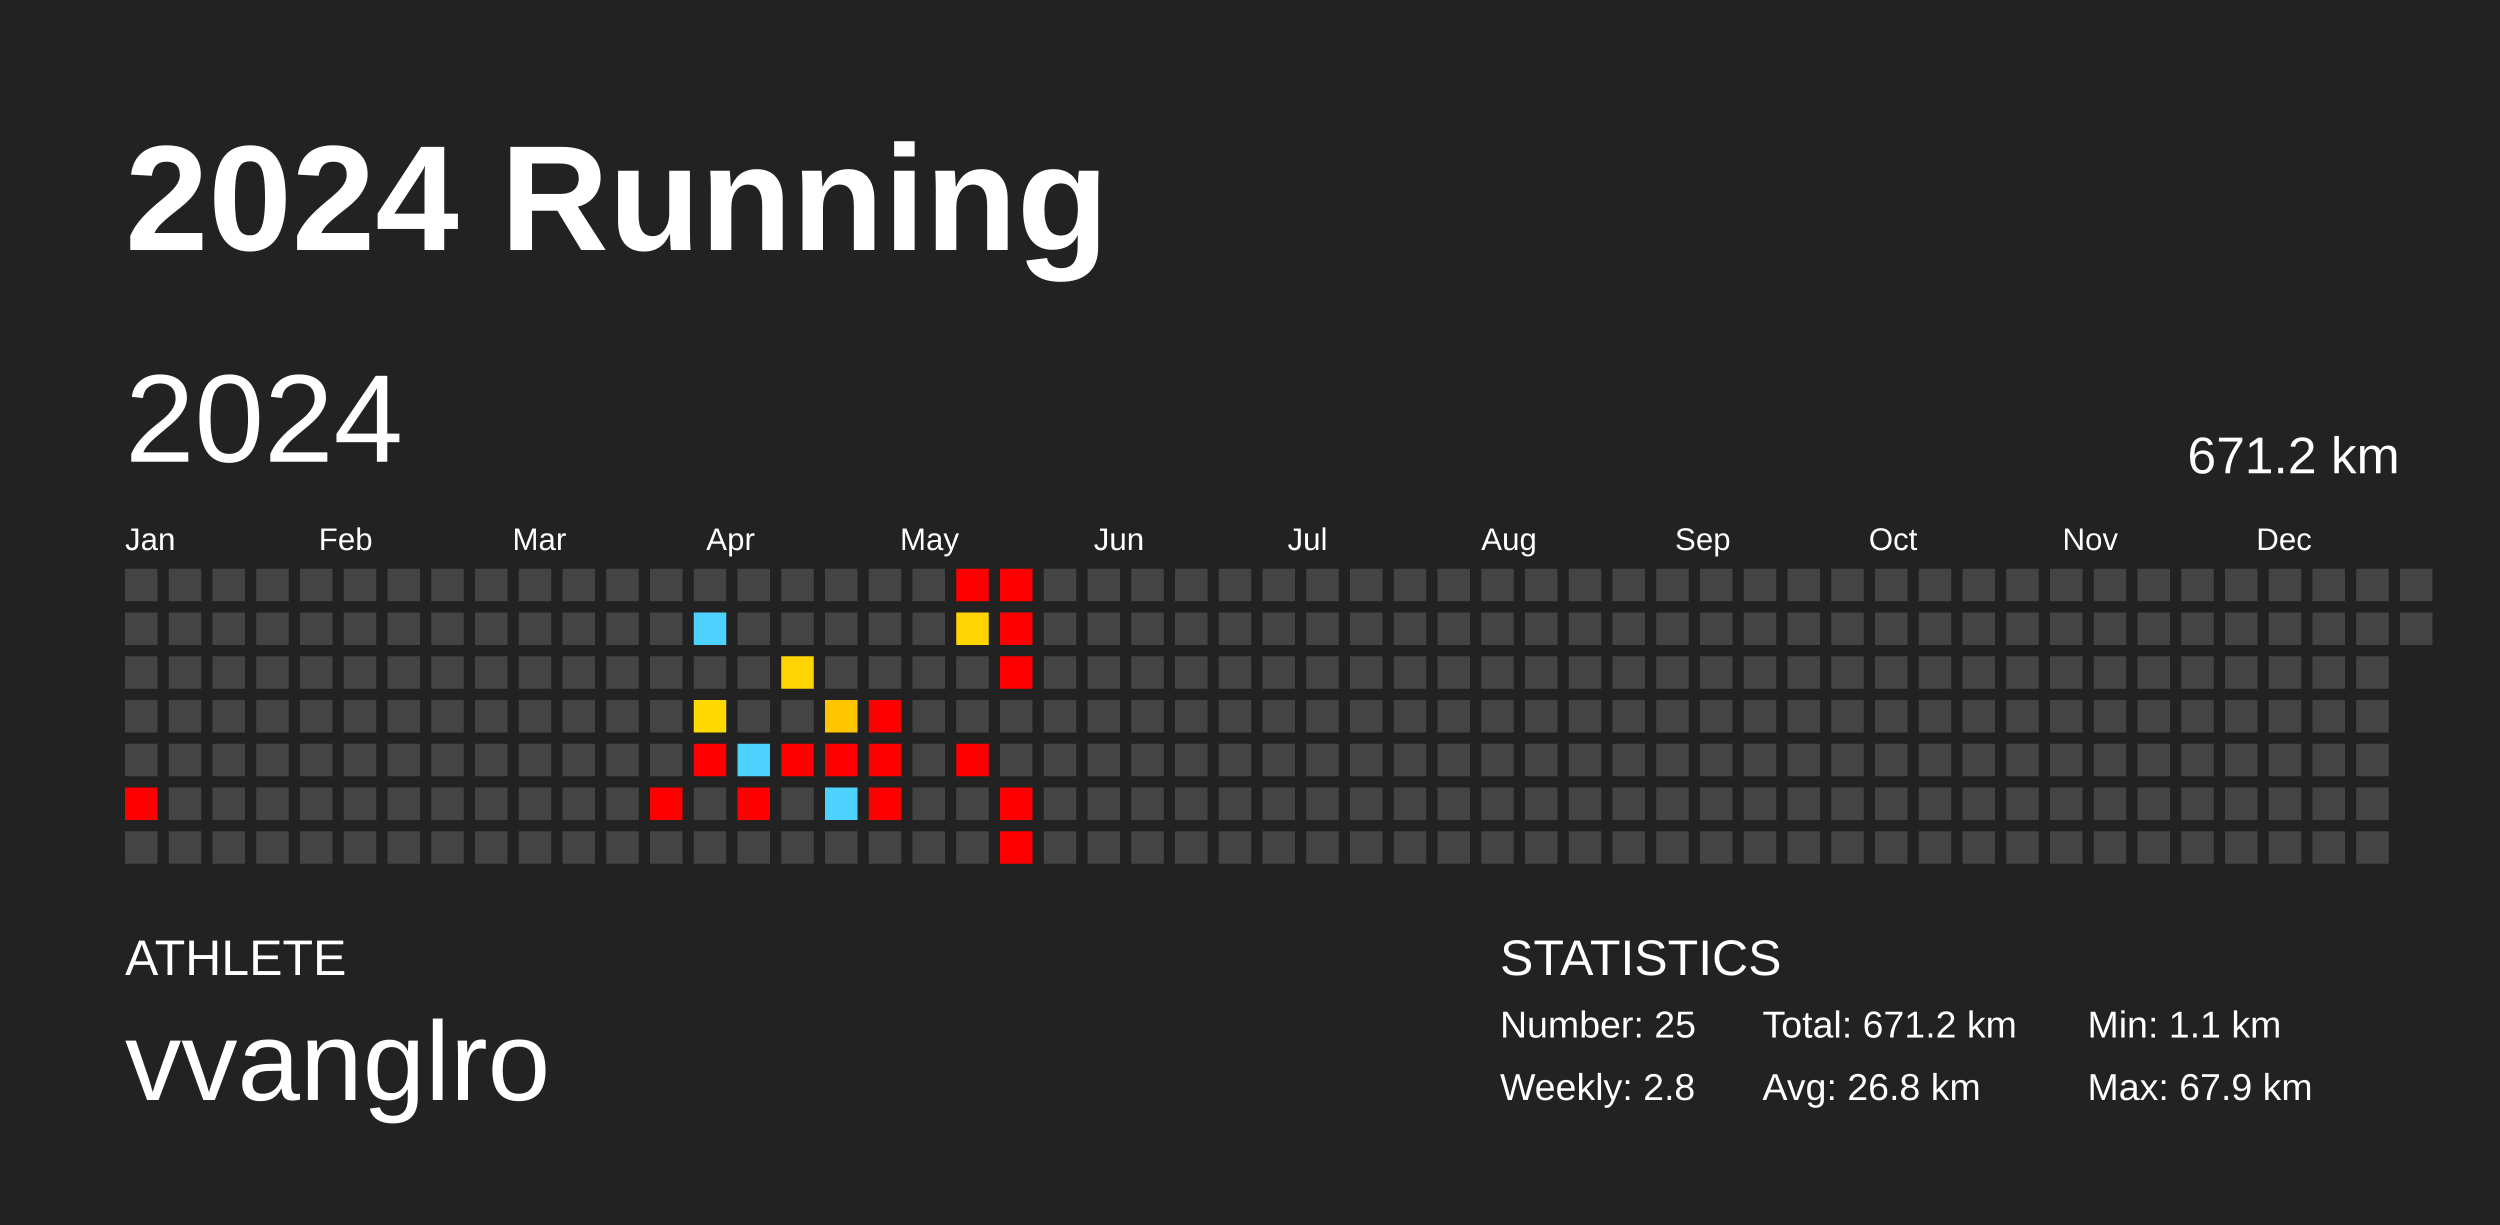
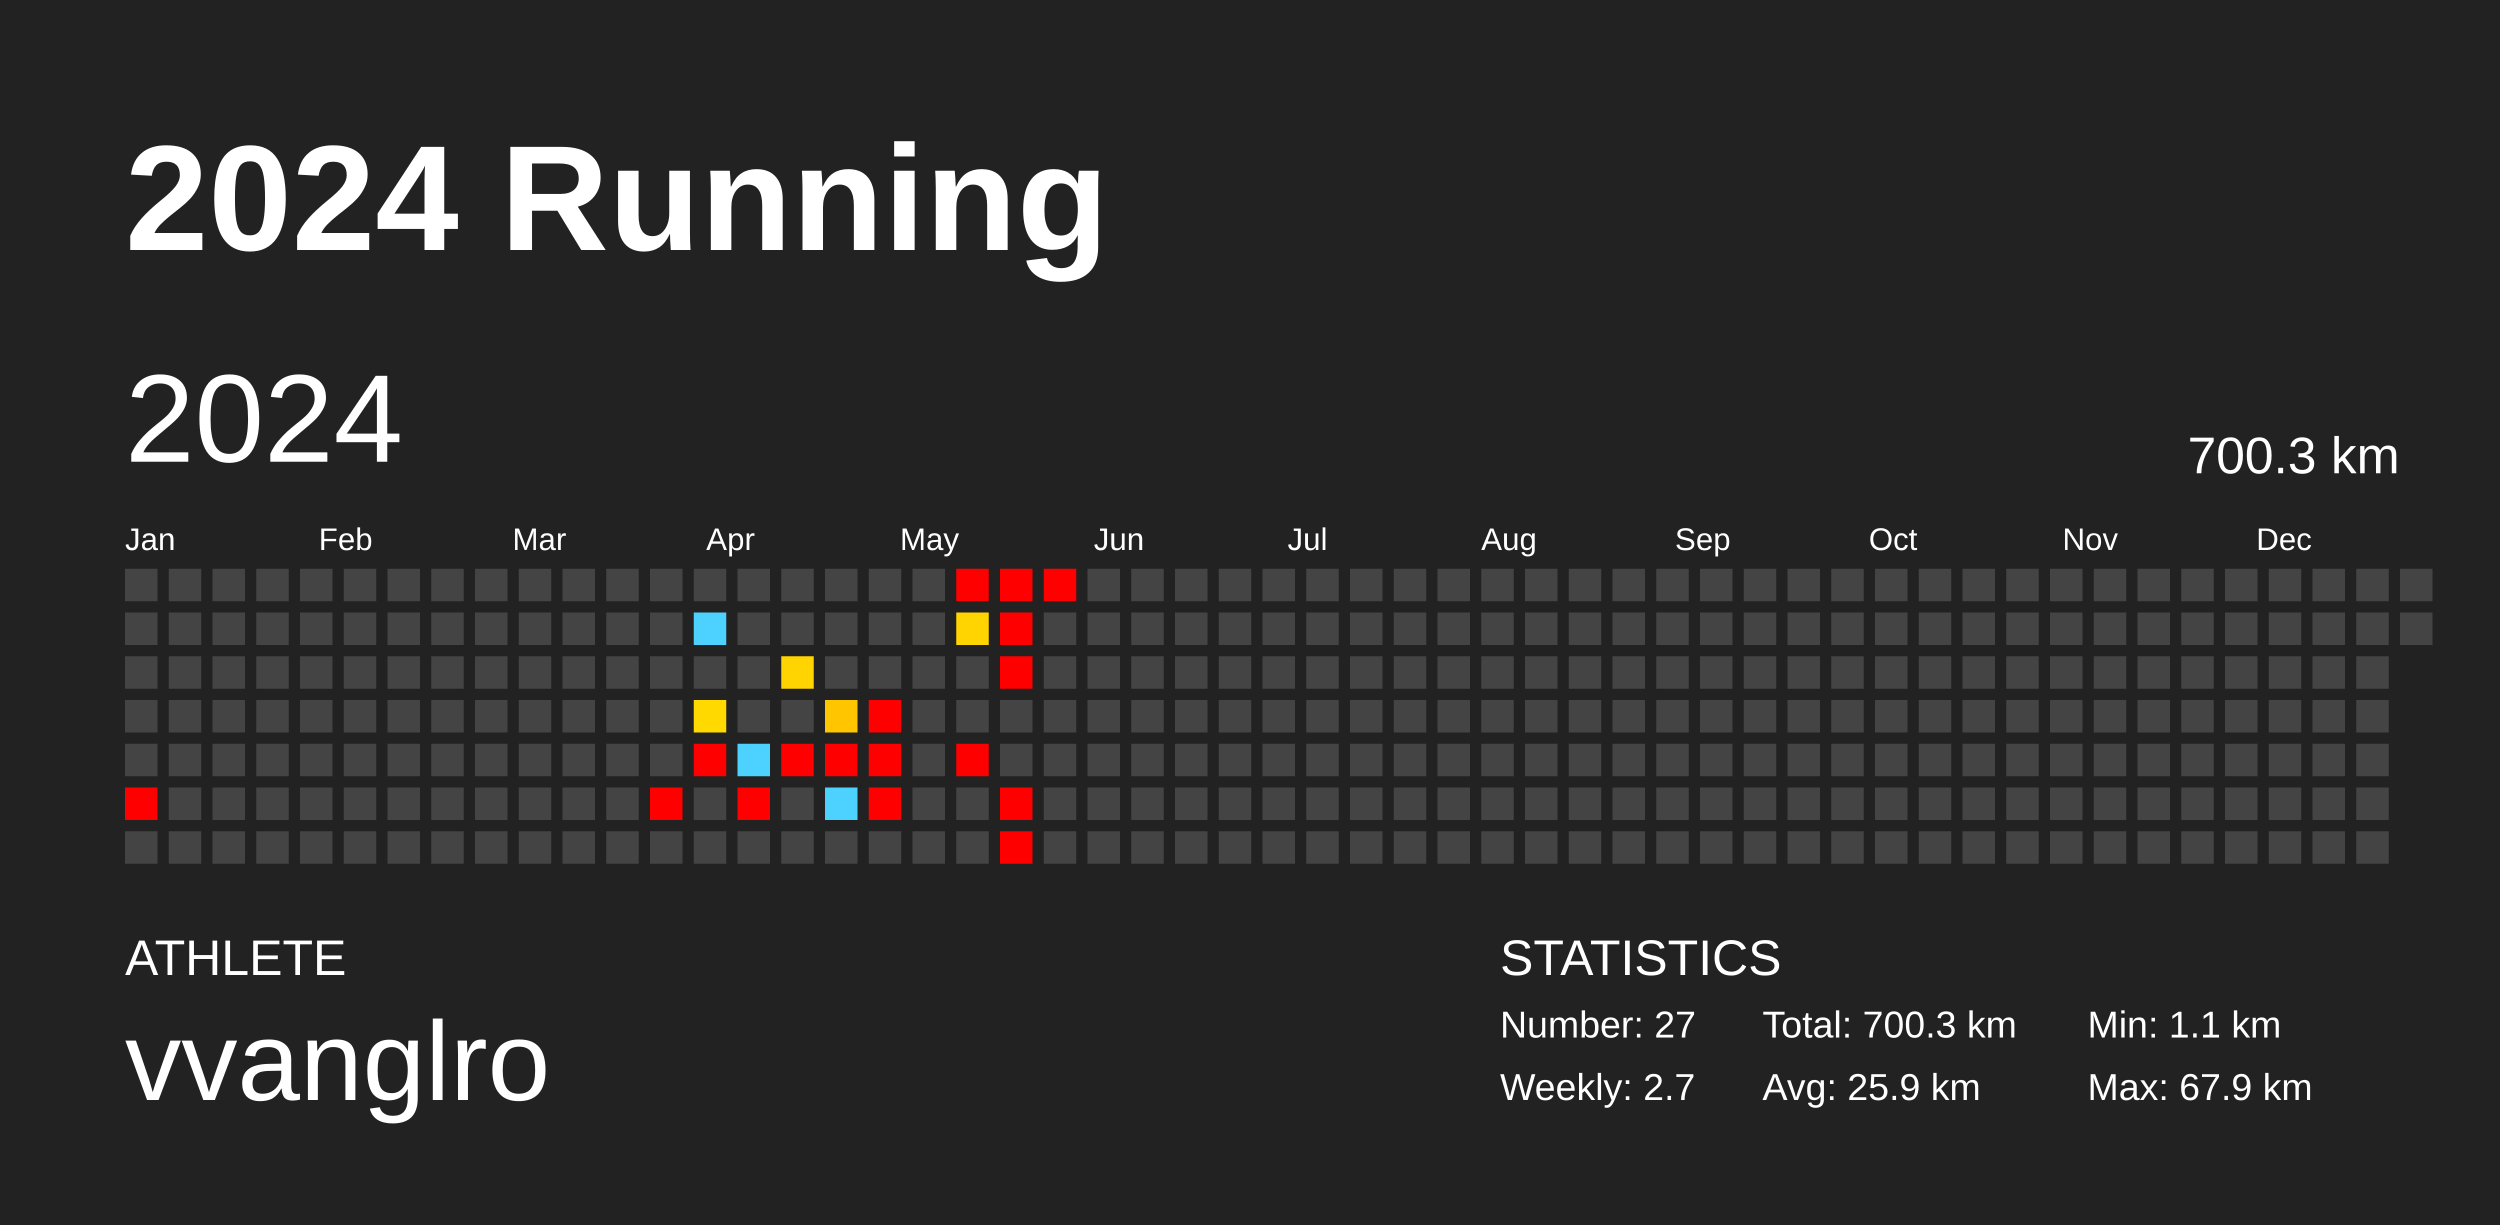
<svg xmlns="http://www.w3.org/2000/svg" baseProfile="full" height="98mm" version="1.1" viewBox="0,0,200,98" width="200mm">
  <defs />
  <rect fill="#222222" height="98" width="200" x="0" y="0" />
  <text fill="#FFFFFF" style="font-size:12px; font-family:Arial; font-weight:bold;" x="10" y="20">2024 Running</text>
  <text fill="#FFFFFF" style="font-size:4px; font-family:Arial" x="10" y="78">ATHLETE</text>
  <text fill="#FFFFFF" style="font-size:9px; font-family:Arial" x="10" y="88">vvanglro</text>
  <text fill="#FFFFFF" style="font-size:4px; font-family:Arial" x="120" y="78">STATISTICS</text>
-   <text fill="#FFFFFF" style="font-size:3px; font-family:Arial" x="120" y="83">Number: 25</text>
-   <text fill="#FFFFFF" style="font-size:3px; font-family:Arial" x="120" y="88">Weekly: 2.8</text>
-   <text fill="#FFFFFF" style="font-size:3px; font-family:Arial" x="141" y="83">Total: 671.2 km</text>
-   <text fill="#FFFFFF" style="font-size:3px; font-family:Arial" x="141" y="88">Avg: 26.8 km</text>
+   <text fill="#FFFFFF" style="font-size:3px; font-family:Arial" x="120" y="83">Number: 27</text>
+   <text fill="#FFFFFF" style="font-size:3px; font-family:Arial" x="120" y="88">Weekly: 2.7</text>
+   <text fill="#FFFFFF" style="font-size:3px; font-family:Arial" x="141" y="83">Total: 700.3 km</text>
+   <text fill="#FFFFFF" style="font-size:3px; font-family:Arial" x="141" y="88">Avg: 25.9 km</text>
  <text fill="#FFFFFF" style="font-size:3px; font-family:Arial" x="167" y="83">Min: 1.1 km</text>
  <text fill="#FFFFFF" style="font-size:3px; font-family:Arial" x="167" y="88">Max: 67.9 km</text>
  <text dominant-baseline="hanging" fill="#FFFFFF" style="font-size:10.0px; font-family:Arial;" x="10" y="30">2024</text>
-   <text dominant-baseline="hanging" fill="#FFFFFF" style="font-size:4.125px; font-family:Arial;" x="175" y="35">671.2 km</text>
+   <text dominant-baseline="hanging" fill="#FFFFFF" style="font-size:4.125px; font-family:Arial;" x="175" y="35">700.3 km</text>
  <text fill="#FFFFFF" style="font-size:2.5px; font-family:Arial" x="10.0" y="44">Jan</text>
  <text fill="#FFFFFF" style="font-size:2.5px; font-family:Arial" x="25.5" y="44">Feb</text>
  <text fill="#FFFFFF" style="font-size:2.5px; font-family:Arial" x="41.0" y="44">Mar</text>
  <text fill="#FFFFFF" style="font-size:2.5px; font-family:Arial" x="56.5" y="44">Apr</text>
  <text fill="#FFFFFF" style="font-size:2.5px; font-family:Arial" x="72.0" y="44">May</text>
  <text fill="#FFFFFF" style="font-size:2.5px; font-family:Arial" x="87.5" y="44">Jun</text>
  <text fill="#FFFFFF" style="font-size:2.5px; font-family:Arial" x="103.0" y="44">Jul</text>
  <text fill="#FFFFFF" style="font-size:2.5px; font-family:Arial" x="118.5" y="44">Aug</text>
  <text fill="#FFFFFF" style="font-size:2.5px; font-family:Arial" x="134.0" y="44">Sep</text>
  <text fill="#FFFFFF" style="font-size:2.5px; font-family:Arial" x="149.5" y="44">Oct</text>
  <text fill="#FFFFFF" style="font-size:2.5px; font-family:Arial" x="165.0" y="44">Nov</text>
  <text fill="#FFFFFF" style="font-size:2.5px; font-family:Arial" x="180.5" y="44">Dec</text>
  <rect fill="#444444" height="2.6" width="2.6" x="10.0" y="45.5" />
  <rect fill="#444444" height="2.6" width="2.6" x="10.0" y="49.0" />
  <rect fill="#444444" height="2.6" width="2.6" x="10.0" y="52.5" />
  <rect fill="#444444" height="2.6" width="2.6" x="10.0" y="56.0" />
  <rect fill="#444444" height="2.6" width="2.6" x="10.0" y="59.5" />
  <rect fill="red" height="2.6" width="2.6" x="10.0" y="63.0" />
  <rect fill="#444444" height="2.6" width="2.6" x="10.0" y="66.5" />
  <rect fill="#444444" height="2.6" width="2.6" x="13.5" y="45.5" />
  <rect fill="#444444" height="2.6" width="2.6" x="13.5" y="49.0" />
  <rect fill="#444444" height="2.6" width="2.6" x="13.5" y="52.5" />
  <rect fill="#444444" height="2.6" width="2.6" x="13.5" y="56.0" />
  <rect fill="#444444" height="2.6" width="2.6" x="13.5" y="59.5" />
  <rect fill="#444444" height="2.6" width="2.6" x="13.5" y="63.0" />
  <rect fill="#444444" height="2.6" width="2.6" x="13.5" y="66.5" />
  <rect fill="#444444" height="2.6" width="2.6" x="17.0" y="45.5" />
  <rect fill="#444444" height="2.6" width="2.6" x="17.0" y="49.0" />
  <rect fill="#444444" height="2.6" width="2.6" x="17.0" y="52.5" />
  <rect fill="#444444" height="2.6" width="2.6" x="17.0" y="56.0" />
  <rect fill="#444444" height="2.6" width="2.6" x="17.0" y="59.5" />
  <rect fill="#444444" height="2.6" width="2.6" x="17.0" y="63.0" />
  <rect fill="#444444" height="2.6" width="2.6" x="17.0" y="66.5" />
  <rect fill="#444444" height="2.6" width="2.6" x="20.5" y="45.5" />
  <rect fill="#444444" height="2.6" width="2.6" x="20.5" y="49.0" />
  <rect fill="#444444" height="2.6" width="2.6" x="20.5" y="52.5" />
  <rect fill="#444444" height="2.6" width="2.6" x="20.5" y="56.0" />
  <rect fill="#444444" height="2.6" width="2.6" x="20.5" y="59.5" />
  <rect fill="#444444" height="2.6" width="2.6" x="20.5" y="63.0" />
  <rect fill="#444444" height="2.6" width="2.6" x="20.5" y="66.5" />
  <rect fill="#444444" height="2.6" width="2.6" x="24.0" y="45.5" />
  <rect fill="#444444" height="2.6" width="2.6" x="24.0" y="49.0" />
  <rect fill="#444444" height="2.6" width="2.6" x="24.0" y="52.5" />
  <rect fill="#444444" height="2.6" width="2.6" x="24.0" y="56.0" />
  <rect fill="#444444" height="2.6" width="2.6" x="24.0" y="59.5" />
  <rect fill="#444444" height="2.6" width="2.6" x="24.0" y="63.0" />
  <rect fill="#444444" height="2.6" width="2.6" x="24.0" y="66.5" />
  <rect fill="#444444" height="2.6" width="2.6" x="27.5" y="45.5" />
  <rect fill="#444444" height="2.6" width="2.6" x="27.5" y="49.0" />
  <rect fill="#444444" height="2.6" width="2.6" x="27.5" y="52.5" />
  <rect fill="#444444" height="2.6" width="2.6" x="27.5" y="56.0" />
  <rect fill="#444444" height="2.6" width="2.6" x="27.5" y="59.5" />
  <rect fill="#444444" height="2.6" width="2.6" x="27.5" y="63.0" />
  <rect fill="#444444" height="2.6" width="2.6" x="27.5" y="66.5" />
  <rect fill="#444444" height="2.6" width="2.6" x="31.0" y="45.5" />
  <rect fill="#444444" height="2.6" width="2.6" x="31.0" y="49.0" />
  <rect fill="#444444" height="2.6" width="2.6" x="31.0" y="52.5" />
  <rect fill="#444444" height="2.6" width="2.6" x="31.0" y="56.0" />
  <rect fill="#444444" height="2.6" width="2.6" x="31.0" y="59.5" />
  <rect fill="#444444" height="2.6" width="2.6" x="31.0" y="63.0" />
  <rect fill="#444444" height="2.6" width="2.6" x="31.0" y="66.5" />
  <rect fill="#444444" height="2.6" width="2.6" x="34.5" y="45.5" />
  <rect fill="#444444" height="2.6" width="2.6" x="34.5" y="49.0" />
  <rect fill="#444444" height="2.6" width="2.6" x="34.5" y="52.5" />
  <rect fill="#444444" height="2.6" width="2.6" x="34.5" y="56.0" />
  <rect fill="#444444" height="2.6" width="2.6" x="34.5" y="59.5" />
  <rect fill="#444444" height="2.6" width="2.6" x="34.5" y="63.0" />
  <rect fill="#444444" height="2.6" width="2.6" x="34.5" y="66.5" />
  <rect fill="#444444" height="2.6" width="2.6" x="38.0" y="45.5" />
  <rect fill="#444444" height="2.6" width="2.6" x="38.0" y="49.0" />
  <rect fill="#444444" height="2.6" width="2.6" x="38.0" y="52.5" />
  <rect fill="#444444" height="2.6" width="2.6" x="38.0" y="56.0" />
  <rect fill="#444444" height="2.6" width="2.6" x="38.0" y="59.5" />
  <rect fill="#444444" height="2.6" width="2.6" x="38.0" y="63.0" />
  <rect fill="#444444" height="2.6" width="2.6" x="38.0" y="66.5" />
  <rect fill="#444444" height="2.6" width="2.6" x="41.5" y="45.5" />
  <rect fill="#444444" height="2.6" width="2.6" x="41.5" y="49.0" />
  <rect fill="#444444" height="2.6" width="2.6" x="41.5" y="52.5" />
  <rect fill="#444444" height="2.6" width="2.6" x="41.5" y="56.0" />
  <rect fill="#444444" height="2.6" width="2.6" x="41.5" y="59.5" />
  <rect fill="#444444" height="2.6" width="2.6" x="41.5" y="63.0" />
  <rect fill="#444444" height="2.6" width="2.6" x="41.5" y="66.5" />
  <rect fill="#444444" height="2.6" width="2.6" x="45.0" y="45.5" />
  <rect fill="#444444" height="2.6" width="2.6" x="45.0" y="49.0" />
  <rect fill="#444444" height="2.6" width="2.6" x="45.0" y="52.5" />
  <rect fill="#444444" height="2.6" width="2.6" x="45.0" y="56.0" />
  <rect fill="#444444" height="2.6" width="2.6" x="45.0" y="59.5" />
  <rect fill="#444444" height="2.6" width="2.6" x="45.0" y="63.0" />
  <rect fill="#444444" height="2.6" width="2.6" x="45.0" y="66.5" />
  <rect fill="#444444" height="2.6" width="2.6" x="48.5" y="45.5" />
  <rect fill="#444444" height="2.6" width="2.6" x="48.5" y="49.0" />
  <rect fill="#444444" height="2.6" width="2.6" x="48.5" y="52.5" />
  <rect fill="#444444" height="2.6" width="2.6" x="48.5" y="56.0" />
  <rect fill="#444444" height="2.6" width="2.6" x="48.5" y="59.5" />
  <rect fill="#444444" height="2.6" width="2.6" x="48.5" y="63.0" />
  <rect fill="#444444" height="2.6" width="2.6" x="48.5" y="66.5" />
  <rect fill="#444444" height="2.6" width="2.6" x="52.0" y="45.5" />
  <rect fill="#444444" height="2.6" width="2.6" x="52.0" y="49.0" />
  <rect fill="#444444" height="2.6" width="2.6" x="52.0" y="52.5" />
  <rect fill="#444444" height="2.6" width="2.6" x="52.0" y="56.0" />
  <rect fill="#444444" height="2.6" width="2.6" x="52.0" y="59.5" />
  <rect fill="red" height="2.6" width="2.6" x="52.0" y="63.0" />
  <rect fill="#444444" height="2.6" width="2.6" x="52.0" y="66.5" />
  <rect fill="#444444" height="2.6" width="2.6" x="55.5" y="45.5" />
  <rect fill="#4dd2ff" height="2.6" width="2.6" x="55.5" y="49.0" />
  <rect fill="#444444" height="2.6" width="2.6" x="55.5" y="52.5" />
  <rect fill="#ffd900" height="2.6" width="2.6" x="55.5" y="56.0" />
  <rect fill="red" height="2.6" width="2.6" x="55.5" y="59.5" />
  <rect fill="#444444" height="2.6" width="2.6" x="55.5" y="63.0" />
  <rect fill="#444444" height="2.6" width="2.6" x="55.5" y="66.5" />
  <rect fill="#444444" height="2.6" width="2.6" x="59.0" y="45.5" />
  <rect fill="#444444" height="2.6" width="2.6" x="59.0" y="49.0" />
  <rect fill="#444444" height="2.6" width="2.6" x="59.0" y="52.5" />
  <rect fill="#444444" height="2.6" width="2.6" x="59.0" y="56.0" />
  <rect fill="#4dd2ff" height="2.6" width="2.6" x="59.0" y="59.5" />
  <rect fill="red" height="2.6" width="2.6" x="59.0" y="63.0" />
  <rect fill="#444444" height="2.6" width="2.6" x="59.0" y="66.5" />
  <rect fill="#444444" height="2.6" width="2.6" x="62.5" y="45.5" />
  <rect fill="#444444" height="2.6" width="2.6" x="62.5" y="49.0" />
  <rect fill="#ffd400" height="2.6" width="2.6" x="62.5" y="52.5" />
  <rect fill="#444444" height="2.6" width="2.6" x="62.5" y="56.0" />
  <rect fill="red" height="2.6" width="2.6" x="62.5" y="59.5" />
  <rect fill="#444444" height="2.6" width="2.6" x="62.5" y="63.0" />
  <rect fill="#444444" height="2.6" width="2.6" x="62.5" y="66.5" />
  <rect fill="#444444" height="2.6" width="2.6" x="66.0" y="45.5" />
  <rect fill="#444444" height="2.6" width="2.6" x="66.0" y="49.0" />
  <rect fill="#444444" height="2.6" width="2.6" x="66.0" y="52.5" />
  <rect fill="#ffc600" height="2.6" width="2.6" x="66.0" y="56.0" />
  <rect fill="red" height="2.6" width="2.6" x="66.0" y="59.5" />
  <rect fill="#4dd2ff" height="2.6" width="2.6" x="66.0" y="63.0" />
  <rect fill="#444444" height="2.6" width="2.6" x="66.0" y="66.5" />
  <rect fill="#444444" height="2.6" width="2.6" x="69.5" y="45.5" />
  <rect fill="#444444" height="2.6" width="2.6" x="69.5" y="49.0" />
  <rect fill="#444444" height="2.6" width="2.6" x="69.5" y="52.5" />
  <rect fill="red" height="2.6" width="2.6" x="69.5" y="56.0" />
  <rect fill="red" height="2.6" width="2.6" x="69.5" y="59.5" />
  <rect fill="red" height="2.6" width="2.6" x="69.5" y="63.0" />
  <rect fill="#444444" height="2.6" width="2.6" x="69.5" y="66.5" />
  <rect fill="#444444" height="2.6" width="2.6" x="73.0" y="45.5" />
  <rect fill="#444444" height="2.6" width="2.6" x="73.0" y="49.0" />
  <rect fill="#444444" height="2.6" width="2.6" x="73.0" y="52.5" />
  <rect fill="#444444" height="2.6" width="2.6" x="73.0" y="56.0" />
  <rect fill="#444444" height="2.6" width="2.6" x="73.0" y="59.5" />
  <rect fill="#444444" height="2.6" width="2.6" x="73.0" y="63.0" />
  <rect fill="#444444" height="2.6" width="2.6" x="73.0" y="66.5" />
  <rect fill="red" height="2.6" width="2.6" x="76.5" y="45.5" />
  <rect fill="#ffd400" height="2.6" width="2.6" x="76.5" y="49.0" />
  <rect fill="#444444" height="2.6" width="2.6" x="76.5" y="52.5" />
  <rect fill="#444444" height="2.6" width="2.6" x="76.5" y="56.0" />
  <rect fill="red" height="2.6" width="2.6" x="76.5" y="59.5" />
  <rect fill="#444444" height="2.6" width="2.6" x="76.5" y="63.0" />
  <rect fill="#444444" height="2.6" width="2.6" x="76.5" y="66.5" />
  <rect fill="red" height="2.6" width="2.6" x="80.0" y="45.5" />
  <rect fill="red" height="2.6" width="2.6" x="80.0" y="49.0" />
  <rect fill="red" height="2.6" width="2.6" x="80.0" y="52.5" />
  <rect fill="#444444" height="2.6" width="2.6" x="80.0" y="56.0" />
  <rect fill="#444444" height="2.6" width="2.6" x="80.0" y="59.5" />
  <rect fill="red" height="2.6" width="2.6" x="80.0" y="63.0" />
  <rect fill="red" height="2.6" width="2.6" x="80.0" y="66.5" />
-   <rect fill="#444444" height="2.6" width="2.6" x="83.5" y="45.5" />
+   <rect fill="red" height="2.6" width="2.6" x="83.5" y="45.5" />
  <rect fill="#444444" height="2.6" width="2.6" x="83.5" y="49.0" />
  <rect fill="#444444" height="2.6" width="2.6" x="83.5" y="52.5" />
  <rect fill="#444444" height="2.6" width="2.6" x="83.5" y="56.0" />
  <rect fill="#444444" height="2.6" width="2.6" x="83.5" y="59.5" />
  <rect fill="#444444" height="2.6" width="2.6" x="83.5" y="63.0" />
  <rect fill="#444444" height="2.6" width="2.6" x="83.5" y="66.5" />
  <rect fill="#444444" height="2.6" width="2.6" x="87.0" y="45.5" />
  <rect fill="#444444" height="2.6" width="2.6" x="87.0" y="49.0" />
  <rect fill="#444444" height="2.6" width="2.6" x="87.0" y="52.5" />
  <rect fill="#444444" height="2.6" width="2.6" x="87.0" y="56.0" />
  <rect fill="#444444" height="2.6" width="2.6" x="87.0" y="59.5" />
  <rect fill="#444444" height="2.6" width="2.6" x="87.0" y="63.0" />
  <rect fill="#444444" height="2.6" width="2.6" x="87.0" y="66.5" />
  <rect fill="#444444" height="2.6" width="2.6" x="90.5" y="45.5" />
  <rect fill="#444444" height="2.6" width="2.6" x="90.5" y="49.0" />
  <rect fill="#444444" height="2.6" width="2.6" x="90.5" y="52.5" />
  <rect fill="#444444" height="2.6" width="2.6" x="90.5" y="56.0" />
  <rect fill="#444444" height="2.6" width="2.6" x="90.5" y="59.5" />
  <rect fill="#444444" height="2.6" width="2.6" x="90.5" y="63.0" />
  <rect fill="#444444" height="2.6" width="2.6" x="90.5" y="66.5" />
  <rect fill="#444444" height="2.6" width="2.6" x="94.0" y="45.5" />
  <rect fill="#444444" height="2.6" width="2.6" x="94.0" y="49.0" />
  <rect fill="#444444" height="2.6" width="2.6" x="94.0" y="52.5" />
  <rect fill="#444444" height="2.6" width="2.6" x="94.0" y="56.0" />
  <rect fill="#444444" height="2.6" width="2.6" x="94.0" y="59.5" />
  <rect fill="#444444" height="2.6" width="2.6" x="94.0" y="63.0" />
  <rect fill="#444444" height="2.6" width="2.6" x="94.0" y="66.5" />
  <rect fill="#444444" height="2.6" width="2.6" x="97.5" y="45.5" />
  <rect fill="#444444" height="2.6" width="2.6" x="97.5" y="49.0" />
  <rect fill="#444444" height="2.6" width="2.6" x="97.5" y="52.5" />
  <rect fill="#444444" height="2.6" width="2.6" x="97.5" y="56.0" />
  <rect fill="#444444" height="2.6" width="2.6" x="97.5" y="59.5" />
  <rect fill="#444444" height="2.6" width="2.6" x="97.5" y="63.0" />
  <rect fill="#444444" height="2.6" width="2.6" x="97.5" y="66.5" />
  <rect fill="#444444" height="2.6" width="2.6" x="101.0" y="45.5" />
  <rect fill="#444444" height="2.6" width="2.6" x="101.0" y="49.0" />
  <rect fill="#444444" height="2.6" width="2.6" x="101.0" y="52.5" />
  <rect fill="#444444" height="2.6" width="2.6" x="101.0" y="56.0" />
  <rect fill="#444444" height="2.6" width="2.6" x="101.0" y="59.5" />
  <rect fill="#444444" height="2.6" width="2.6" x="101.0" y="63.0" />
  <rect fill="#444444" height="2.6" width="2.6" x="101.0" y="66.5" />
  <rect fill="#444444" height="2.6" width="2.6" x="104.5" y="45.5" />
  <rect fill="#444444" height="2.6" width="2.6" x="104.5" y="49.0" />
  <rect fill="#444444" height="2.6" width="2.6" x="104.5" y="52.5" />
  <rect fill="#444444" height="2.6" width="2.6" x="104.5" y="56.0" />
  <rect fill="#444444" height="2.6" width="2.6" x="104.5" y="59.5" />
  <rect fill="#444444" height="2.6" width="2.6" x="104.5" y="63.0" />
  <rect fill="#444444" height="2.6" width="2.6" x="104.5" y="66.5" />
  <rect fill="#444444" height="2.6" width="2.6" x="108.0" y="45.5" />
  <rect fill="#444444" height="2.6" width="2.6" x="108.0" y="49.0" />
  <rect fill="#444444" height="2.6" width="2.6" x="108.0" y="52.5" />
  <rect fill="#444444" height="2.6" width="2.6" x="108.0" y="56.0" />
  <rect fill="#444444" height="2.6" width="2.6" x="108.0" y="59.5" />
  <rect fill="#444444" height="2.6" width="2.6" x="108.0" y="63.0" />
  <rect fill="#444444" height="2.6" width="2.6" x="108.0" y="66.5" />
  <rect fill="#444444" height="2.6" width="2.6" x="111.5" y="45.5" />
  <rect fill="#444444" height="2.6" width="2.6" x="111.5" y="49.0" />
  <rect fill="#444444" height="2.6" width="2.6" x="111.5" y="52.5" />
  <rect fill="#444444" height="2.6" width="2.6" x="111.5" y="56.0" />
  <rect fill="#444444" height="2.6" width="2.6" x="111.5" y="59.5" />
  <rect fill="#444444" height="2.6" width="2.6" x="111.5" y="63.0" />
  <rect fill="#444444" height="2.6" width="2.6" x="111.5" y="66.5" />
  <rect fill="#444444" height="2.6" width="2.6" x="115.0" y="45.5" />
  <rect fill="#444444" height="2.6" width="2.6" x="115.0" y="49.0" />
  <rect fill="#444444" height="2.6" width="2.6" x="115.0" y="52.5" />
  <rect fill="#444444" height="2.6" width="2.6" x="115.0" y="56.0" />
  <rect fill="#444444" height="2.6" width="2.6" x="115.0" y="59.5" />
  <rect fill="#444444" height="2.6" width="2.6" x="115.0" y="63.0" />
  <rect fill="#444444" height="2.6" width="2.6" x="115.0" y="66.5" />
  <rect fill="#444444" height="2.6" width="2.6" x="118.5" y="45.5" />
  <rect fill="#444444" height="2.6" width="2.6" x="118.5" y="49.0" />
  <rect fill="#444444" height="2.6" width="2.6" x="118.5" y="52.5" />
  <rect fill="#444444" height="2.6" width="2.6" x="118.5" y="56.0" />
  <rect fill="#444444" height="2.6" width="2.6" x="118.5" y="59.5" />
  <rect fill="#444444" height="2.6" width="2.6" x="118.5" y="63.0" />
  <rect fill="#444444" height="2.6" width="2.6" x="118.5" y="66.5" />
  <rect fill="#444444" height="2.6" width="2.6" x="122.0" y="45.5" />
  <rect fill="#444444" height="2.6" width="2.6" x="122.0" y="49.0" />
  <rect fill="#444444" height="2.6" width="2.6" x="122.0" y="52.5" />
  <rect fill="#444444" height="2.6" width="2.6" x="122.0" y="56.0" />
  <rect fill="#444444" height="2.6" width="2.6" x="122.0" y="59.5" />
  <rect fill="#444444" height="2.6" width="2.6" x="122.0" y="63.0" />
  <rect fill="#444444" height="2.6" width="2.6" x="122.0" y="66.5" />
  <rect fill="#444444" height="2.6" width="2.6" x="125.5" y="45.5" />
  <rect fill="#444444" height="2.6" width="2.6" x="125.5" y="49.0" />
  <rect fill="#444444" height="2.6" width="2.6" x="125.5" y="52.5" />
  <rect fill="#444444" height="2.6" width="2.6" x="125.5" y="56.0" />
  <rect fill="#444444" height="2.6" width="2.6" x="125.5" y="59.5" />
  <rect fill="#444444" height="2.6" width="2.6" x="125.5" y="63.0" />
  <rect fill="#444444" height="2.6" width="2.6" x="125.5" y="66.5" />
  <rect fill="#444444" height="2.6" width="2.6" x="129.0" y="45.5" />
  <rect fill="#444444" height="2.6" width="2.6" x="129.0" y="49.0" />
  <rect fill="#444444" height="2.6" width="2.6" x="129.0" y="52.5" />
  <rect fill="#444444" height="2.6" width="2.6" x="129.0" y="56.0" />
  <rect fill="#444444" height="2.6" width="2.6" x="129.0" y="59.5" />
  <rect fill="#444444" height="2.6" width="2.6" x="129.0" y="63.0" />
  <rect fill="#444444" height="2.6" width="2.6" x="129.0" y="66.5" />
  <rect fill="#444444" height="2.6" width="2.6" x="132.5" y="45.5" />
  <rect fill="#444444" height="2.6" width="2.6" x="132.5" y="49.0" />
  <rect fill="#444444" height="2.6" width="2.6" x="132.5" y="52.5" />
  <rect fill="#444444" height="2.6" width="2.6" x="132.5" y="56.0" />
  <rect fill="#444444" height="2.6" width="2.6" x="132.5" y="59.5" />
  <rect fill="#444444" height="2.6" width="2.6" x="132.5" y="63.0" />
  <rect fill="#444444" height="2.6" width="2.6" x="132.5" y="66.5" />
  <rect fill="#444444" height="2.6" width="2.6" x="136.0" y="45.5" />
  <rect fill="#444444" height="2.6" width="2.6" x="136.0" y="49.0" />
  <rect fill="#444444" height="2.6" width="2.6" x="136.0" y="52.5" />
  <rect fill="#444444" height="2.6" width="2.6" x="136.0" y="56.0" />
  <rect fill="#444444" height="2.6" width="2.6" x="136.0" y="59.5" />
  <rect fill="#444444" height="2.6" width="2.6" x="136.0" y="63.0" />
  <rect fill="#444444" height="2.6" width="2.6" x="136.0" y="66.5" />
  <rect fill="#444444" height="2.6" width="2.6" x="139.5" y="45.5" />
  <rect fill="#444444" height="2.6" width="2.6" x="139.5" y="49.0" />
  <rect fill="#444444" height="2.6" width="2.6" x="139.5" y="52.5" />
  <rect fill="#444444" height="2.6" width="2.6" x="139.5" y="56.0" />
  <rect fill="#444444" height="2.6" width="2.6" x="139.5" y="59.5" />
  <rect fill="#444444" height="2.6" width="2.6" x="139.5" y="63.0" />
  <rect fill="#444444" height="2.6" width="2.6" x="139.5" y="66.5" />
  <rect fill="#444444" height="2.6" width="2.6" x="143.0" y="45.5" />
  <rect fill="#444444" height="2.6" width="2.6" x="143.0" y="49.0" />
  <rect fill="#444444" height="2.6" width="2.6" x="143.0" y="52.5" />
  <rect fill="#444444" height="2.6" width="2.6" x="143.0" y="56.0" />
  <rect fill="#444444" height="2.6" width="2.6" x="143.0" y="59.5" />
  <rect fill="#444444" height="2.6" width="2.6" x="143.0" y="63.0" />
  <rect fill="#444444" height="2.6" width="2.6" x="143.0" y="66.5" />
  <rect fill="#444444" height="2.6" width="2.6" x="146.5" y="45.5" />
  <rect fill="#444444" height="2.6" width="2.6" x="146.5" y="49.0" />
  <rect fill="#444444" height="2.6" width="2.6" x="146.5" y="52.5" />
  <rect fill="#444444" height="2.6" width="2.6" x="146.5" y="56.0" />
  <rect fill="#444444" height="2.6" width="2.6" x="146.5" y="59.5" />
  <rect fill="#444444" height="2.6" width="2.6" x="146.5" y="63.0" />
  <rect fill="#444444" height="2.6" width="2.6" x="146.5" y="66.5" />
  <rect fill="#444444" height="2.6" width="2.6" x="150.0" y="45.5" />
  <rect fill="#444444" height="2.6" width="2.6" x="150.0" y="49.0" />
  <rect fill="#444444" height="2.6" width="2.6" x="150.0" y="52.5" />
  <rect fill="#444444" height="2.6" width="2.6" x="150.0" y="56.0" />
  <rect fill="#444444" height="2.6" width="2.6" x="150.0" y="59.5" />
  <rect fill="#444444" height="2.6" width="2.6" x="150.0" y="63.0" />
  <rect fill="#444444" height="2.6" width="2.6" x="150.0" y="66.5" />
  <rect fill="#444444" height="2.6" width="2.6" x="153.5" y="45.5" />
  <rect fill="#444444" height="2.6" width="2.6" x="153.5" y="49.0" />
  <rect fill="#444444" height="2.6" width="2.6" x="153.5" y="52.5" />
  <rect fill="#444444" height="2.6" width="2.6" x="153.5" y="56.0" />
  <rect fill="#444444" height="2.6" width="2.6" x="153.5" y="59.5" />
  <rect fill="#444444" height="2.6" width="2.6" x="153.5" y="63.0" />
  <rect fill="#444444" height="2.6" width="2.6" x="153.5" y="66.5" />
  <rect fill="#444444" height="2.6" width="2.6" x="157.0" y="45.5" />
  <rect fill="#444444" height="2.6" width="2.6" x="157.0" y="49.0" />
  <rect fill="#444444" height="2.6" width="2.6" x="157.0" y="52.5" />
  <rect fill="#444444" height="2.6" width="2.6" x="157.0" y="56.0" />
  <rect fill="#444444" height="2.6" width="2.6" x="157.0" y="59.5" />
  <rect fill="#444444" height="2.6" width="2.6" x="157.0" y="63.0" />
  <rect fill="#444444" height="2.6" width="2.6" x="157.0" y="66.5" />
  <rect fill="#444444" height="2.6" width="2.6" x="160.5" y="45.5" />
  <rect fill="#444444" height="2.6" width="2.6" x="160.5" y="49.0" />
  <rect fill="#444444" height="2.6" width="2.6" x="160.5" y="52.5" />
  <rect fill="#444444" height="2.6" width="2.6" x="160.5" y="56.0" />
  <rect fill="#444444" height="2.6" width="2.6" x="160.5" y="59.5" />
  <rect fill="#444444" height="2.6" width="2.6" x="160.5" y="63.0" />
  <rect fill="#444444" height="2.6" width="2.6" x="160.5" y="66.5" />
  <rect fill="#444444" height="2.6" width="2.6" x="164.0" y="45.5" />
  <rect fill="#444444" height="2.6" width="2.6" x="164.0" y="49.0" />
  <rect fill="#444444" height="2.6" width="2.6" x="164.0" y="52.5" />
  <rect fill="#444444" height="2.6" width="2.6" x="164.0" y="56.0" />
  <rect fill="#444444" height="2.6" width="2.6" x="164.0" y="59.5" />
  <rect fill="#444444" height="2.6" width="2.6" x="164.0" y="63.0" />
  <rect fill="#444444" height="2.6" width="2.6" x="164.0" y="66.5" />
  <rect fill="#444444" height="2.6" width="2.6" x="167.5" y="45.5" />
  <rect fill="#444444" height="2.6" width="2.6" x="167.5" y="49.0" />
  <rect fill="#444444" height="2.6" width="2.6" x="167.5" y="52.5" />
  <rect fill="#444444" height="2.6" width="2.6" x="167.5" y="56.0" />
  <rect fill="#444444" height="2.6" width="2.6" x="167.5" y="59.5" />
  <rect fill="#444444" height="2.6" width="2.6" x="167.5" y="63.0" />
  <rect fill="#444444" height="2.6" width="2.6" x="167.5" y="66.5" />
  <rect fill="#444444" height="2.6" width="2.6" x="171.0" y="45.5" />
  <rect fill="#444444" height="2.6" width="2.6" x="171.0" y="49.0" />
  <rect fill="#444444" height="2.6" width="2.6" x="171.0" y="52.5" />
  <rect fill="#444444" height="2.6" width="2.6" x="171.0" y="56.0" />
  <rect fill="#444444" height="2.6" width="2.6" x="171.0" y="59.5" />
  <rect fill="#444444" height="2.6" width="2.6" x="171.0" y="63.0" />
  <rect fill="#444444" height="2.6" width="2.6" x="171.0" y="66.5" />
  <rect fill="#444444" height="2.6" width="2.6" x="174.5" y="45.5" />
  <rect fill="#444444" height="2.6" width="2.6" x="174.5" y="49.0" />
  <rect fill="#444444" height="2.6" width="2.6" x="174.5" y="52.5" />
  <rect fill="#444444" height="2.6" width="2.6" x="174.5" y="56.0" />
  <rect fill="#444444" height="2.6" width="2.6" x="174.5" y="59.5" />
  <rect fill="#444444" height="2.6" width="2.6" x="174.5" y="63.0" />
  <rect fill="#444444" height="2.6" width="2.6" x="174.5" y="66.5" />
  <rect fill="#444444" height="2.6" width="2.6" x="178.0" y="45.5" />
  <rect fill="#444444" height="2.6" width="2.6" x="178.0" y="49.0" />
  <rect fill="#444444" height="2.6" width="2.6" x="178.0" y="52.5" />
  <rect fill="#444444" height="2.6" width="2.6" x="178.0" y="56.0" />
  <rect fill="#444444" height="2.6" width="2.6" x="178.0" y="59.5" />
  <rect fill="#444444" height="2.6" width="2.6" x="178.0" y="63.0" />
  <rect fill="#444444" height="2.6" width="2.6" x="178.0" y="66.5" />
  <rect fill="#444444" height="2.6" width="2.6" x="181.5" y="45.5" />
  <rect fill="#444444" height="2.6" width="2.6" x="181.5" y="49.0" />
  <rect fill="#444444" height="2.6" width="2.6" x="181.5" y="52.5" />
  <rect fill="#444444" height="2.6" width="2.6" x="181.5" y="56.0" />
  <rect fill="#444444" height="2.6" width="2.6" x="181.5" y="59.5" />
  <rect fill="#444444" height="2.6" width="2.6" x="181.5" y="63.0" />
  <rect fill="#444444" height="2.6" width="2.6" x="181.5" y="66.5" />
  <rect fill="#444444" height="2.6" width="2.6" x="185.0" y="45.5" />
  <rect fill="#444444" height="2.6" width="2.6" x="185.0" y="49.0" />
  <rect fill="#444444" height="2.6" width="2.6" x="185.0" y="52.5" />
  <rect fill="#444444" height="2.6" width="2.6" x="185.0" y="56.0" />
  <rect fill="#444444" height="2.6" width="2.6" x="185.0" y="59.5" />
  <rect fill="#444444" height="2.6" width="2.6" x="185.0" y="63.0" />
  <rect fill="#444444" height="2.6" width="2.6" x="185.0" y="66.5" />
  <rect fill="#444444" height="2.6" width="2.6" x="188.5" y="45.5" />
  <rect fill="#444444" height="2.6" width="2.6" x="188.5" y="49.0" />
  <rect fill="#444444" height="2.6" width="2.6" x="188.5" y="52.5" />
  <rect fill="#444444" height="2.6" width="2.6" x="188.5" y="56.0" />
  <rect fill="#444444" height="2.6" width="2.6" x="188.5" y="59.5" />
  <rect fill="#444444" height="2.6" width="2.6" x="188.5" y="63.0" />
  <rect fill="#444444" height="2.6" width="2.6" x="188.5" y="66.5" />
  <rect fill="#444444" height="2.6" width="2.6" x="192.0" y="45.5" />
  <rect fill="#444444" height="2.6" width="2.6" x="192.0" y="49.0" />
</svg>
